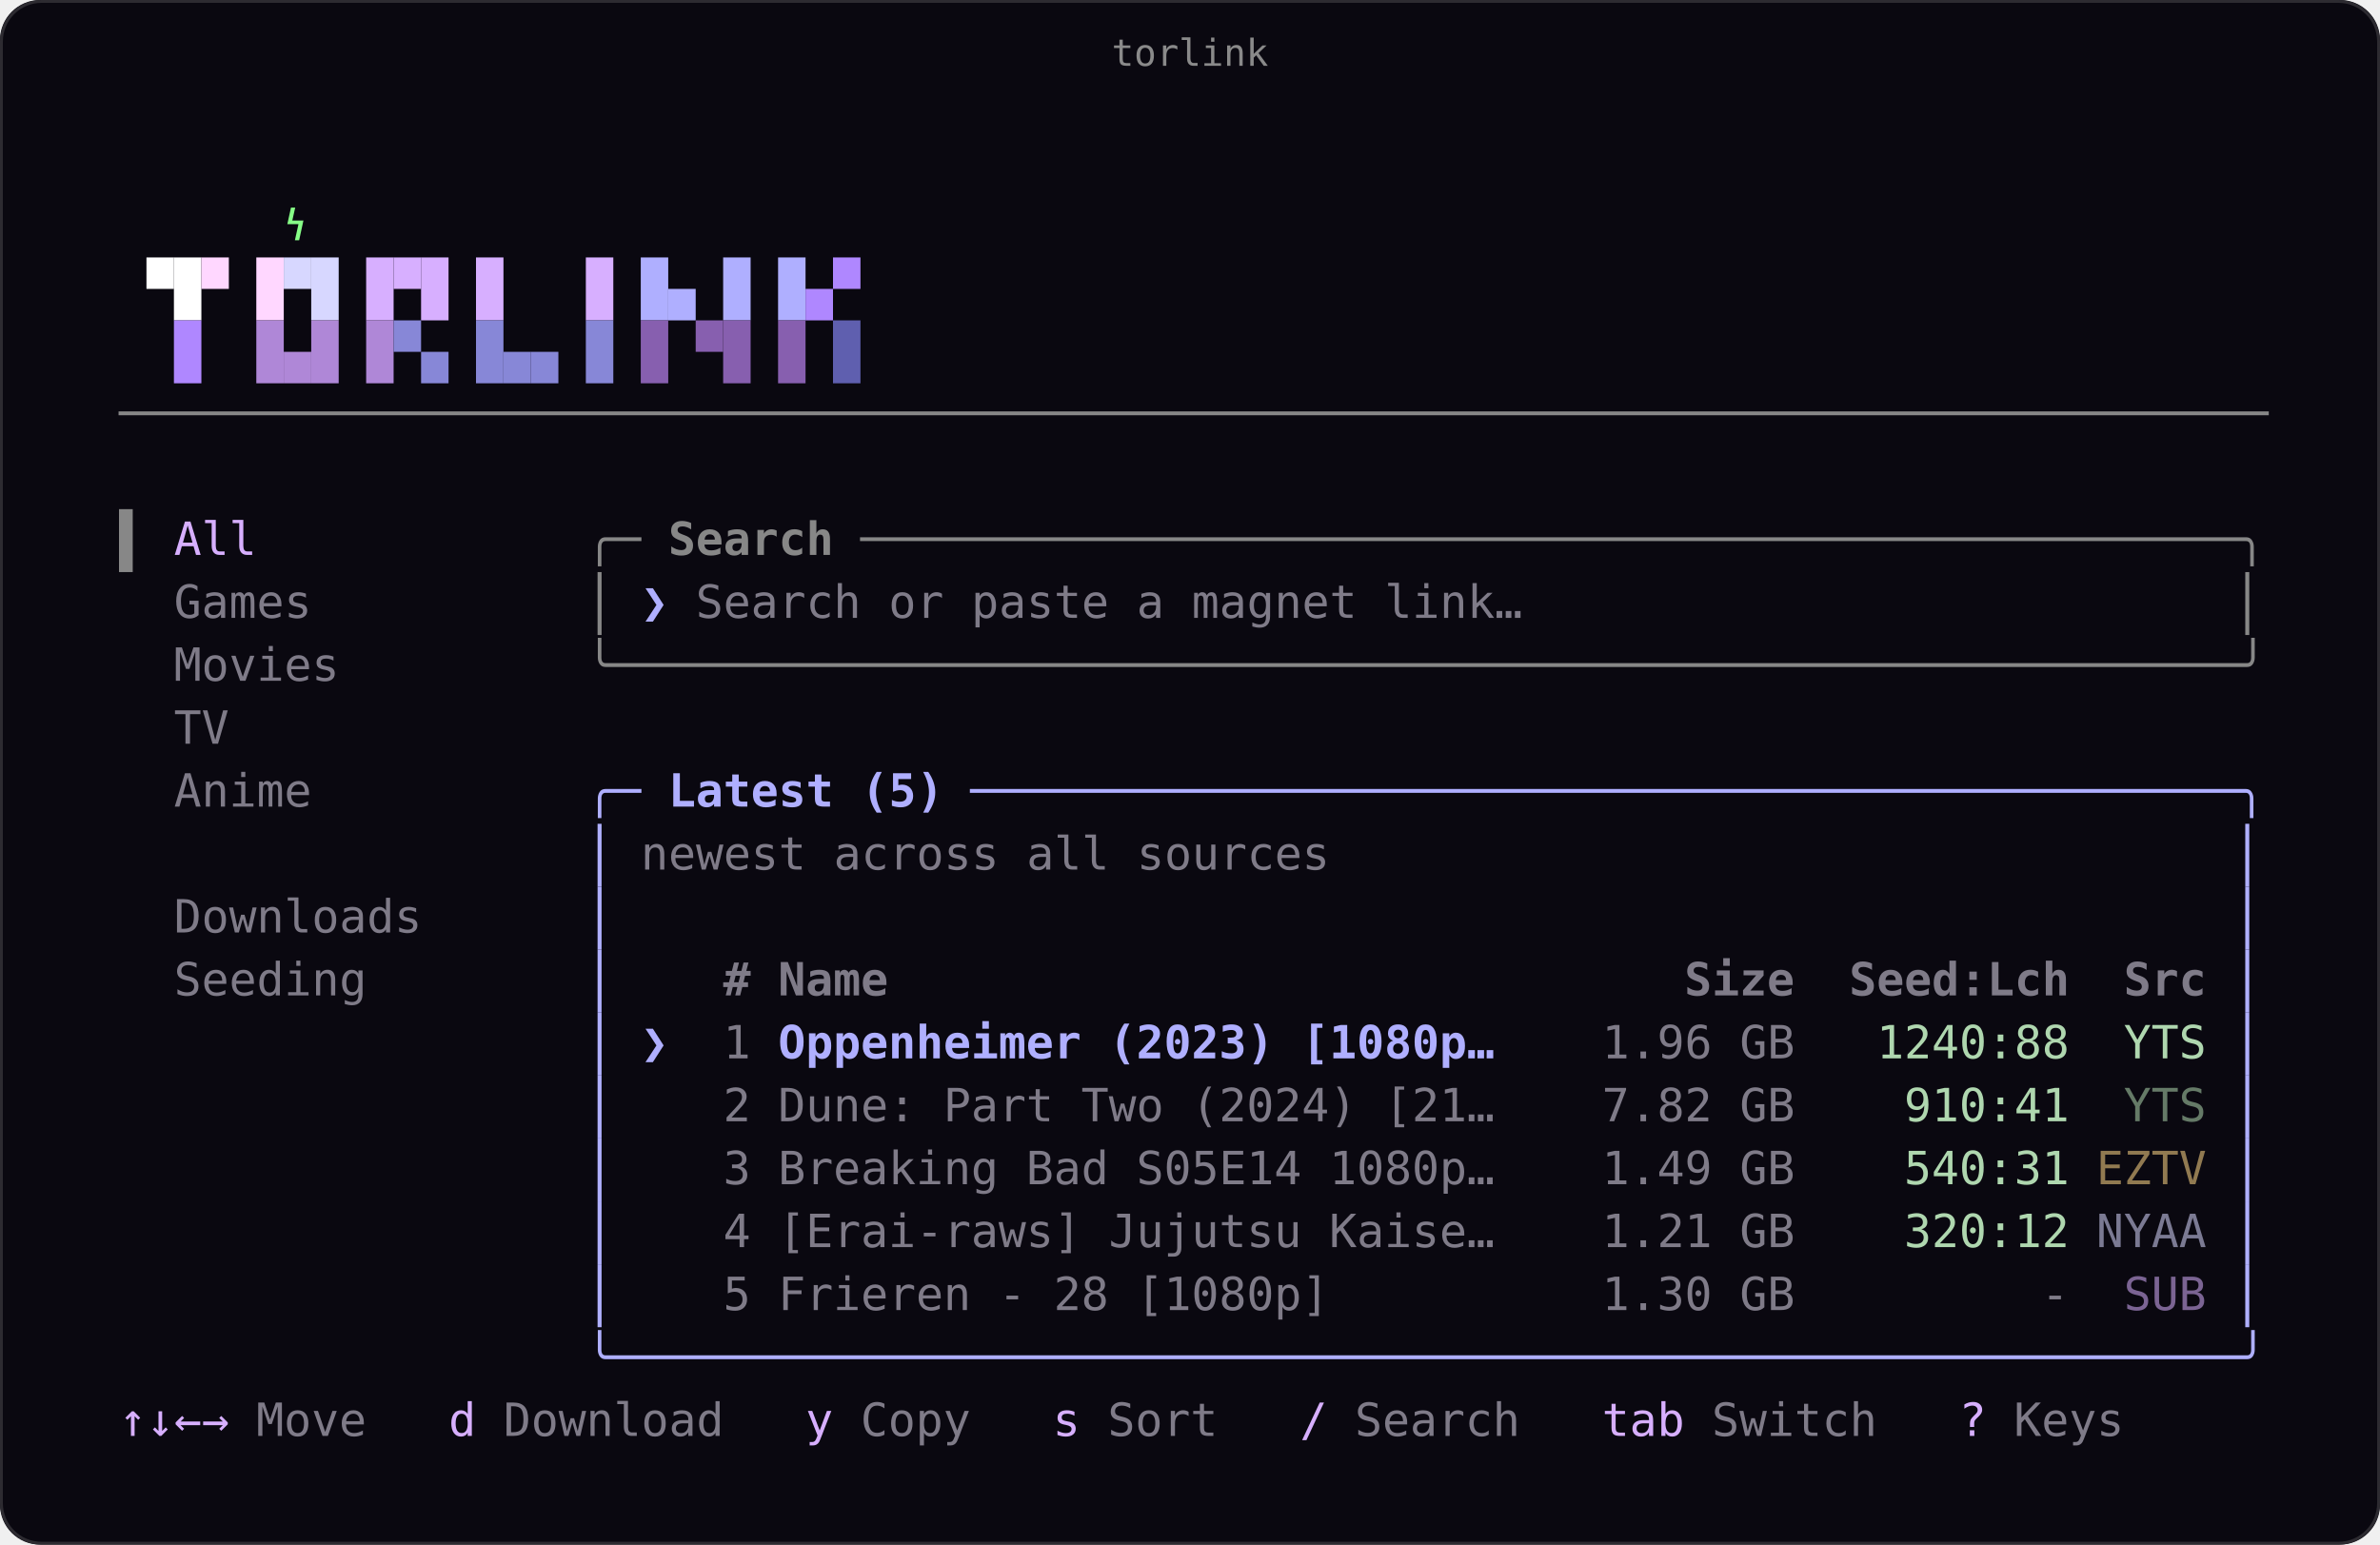
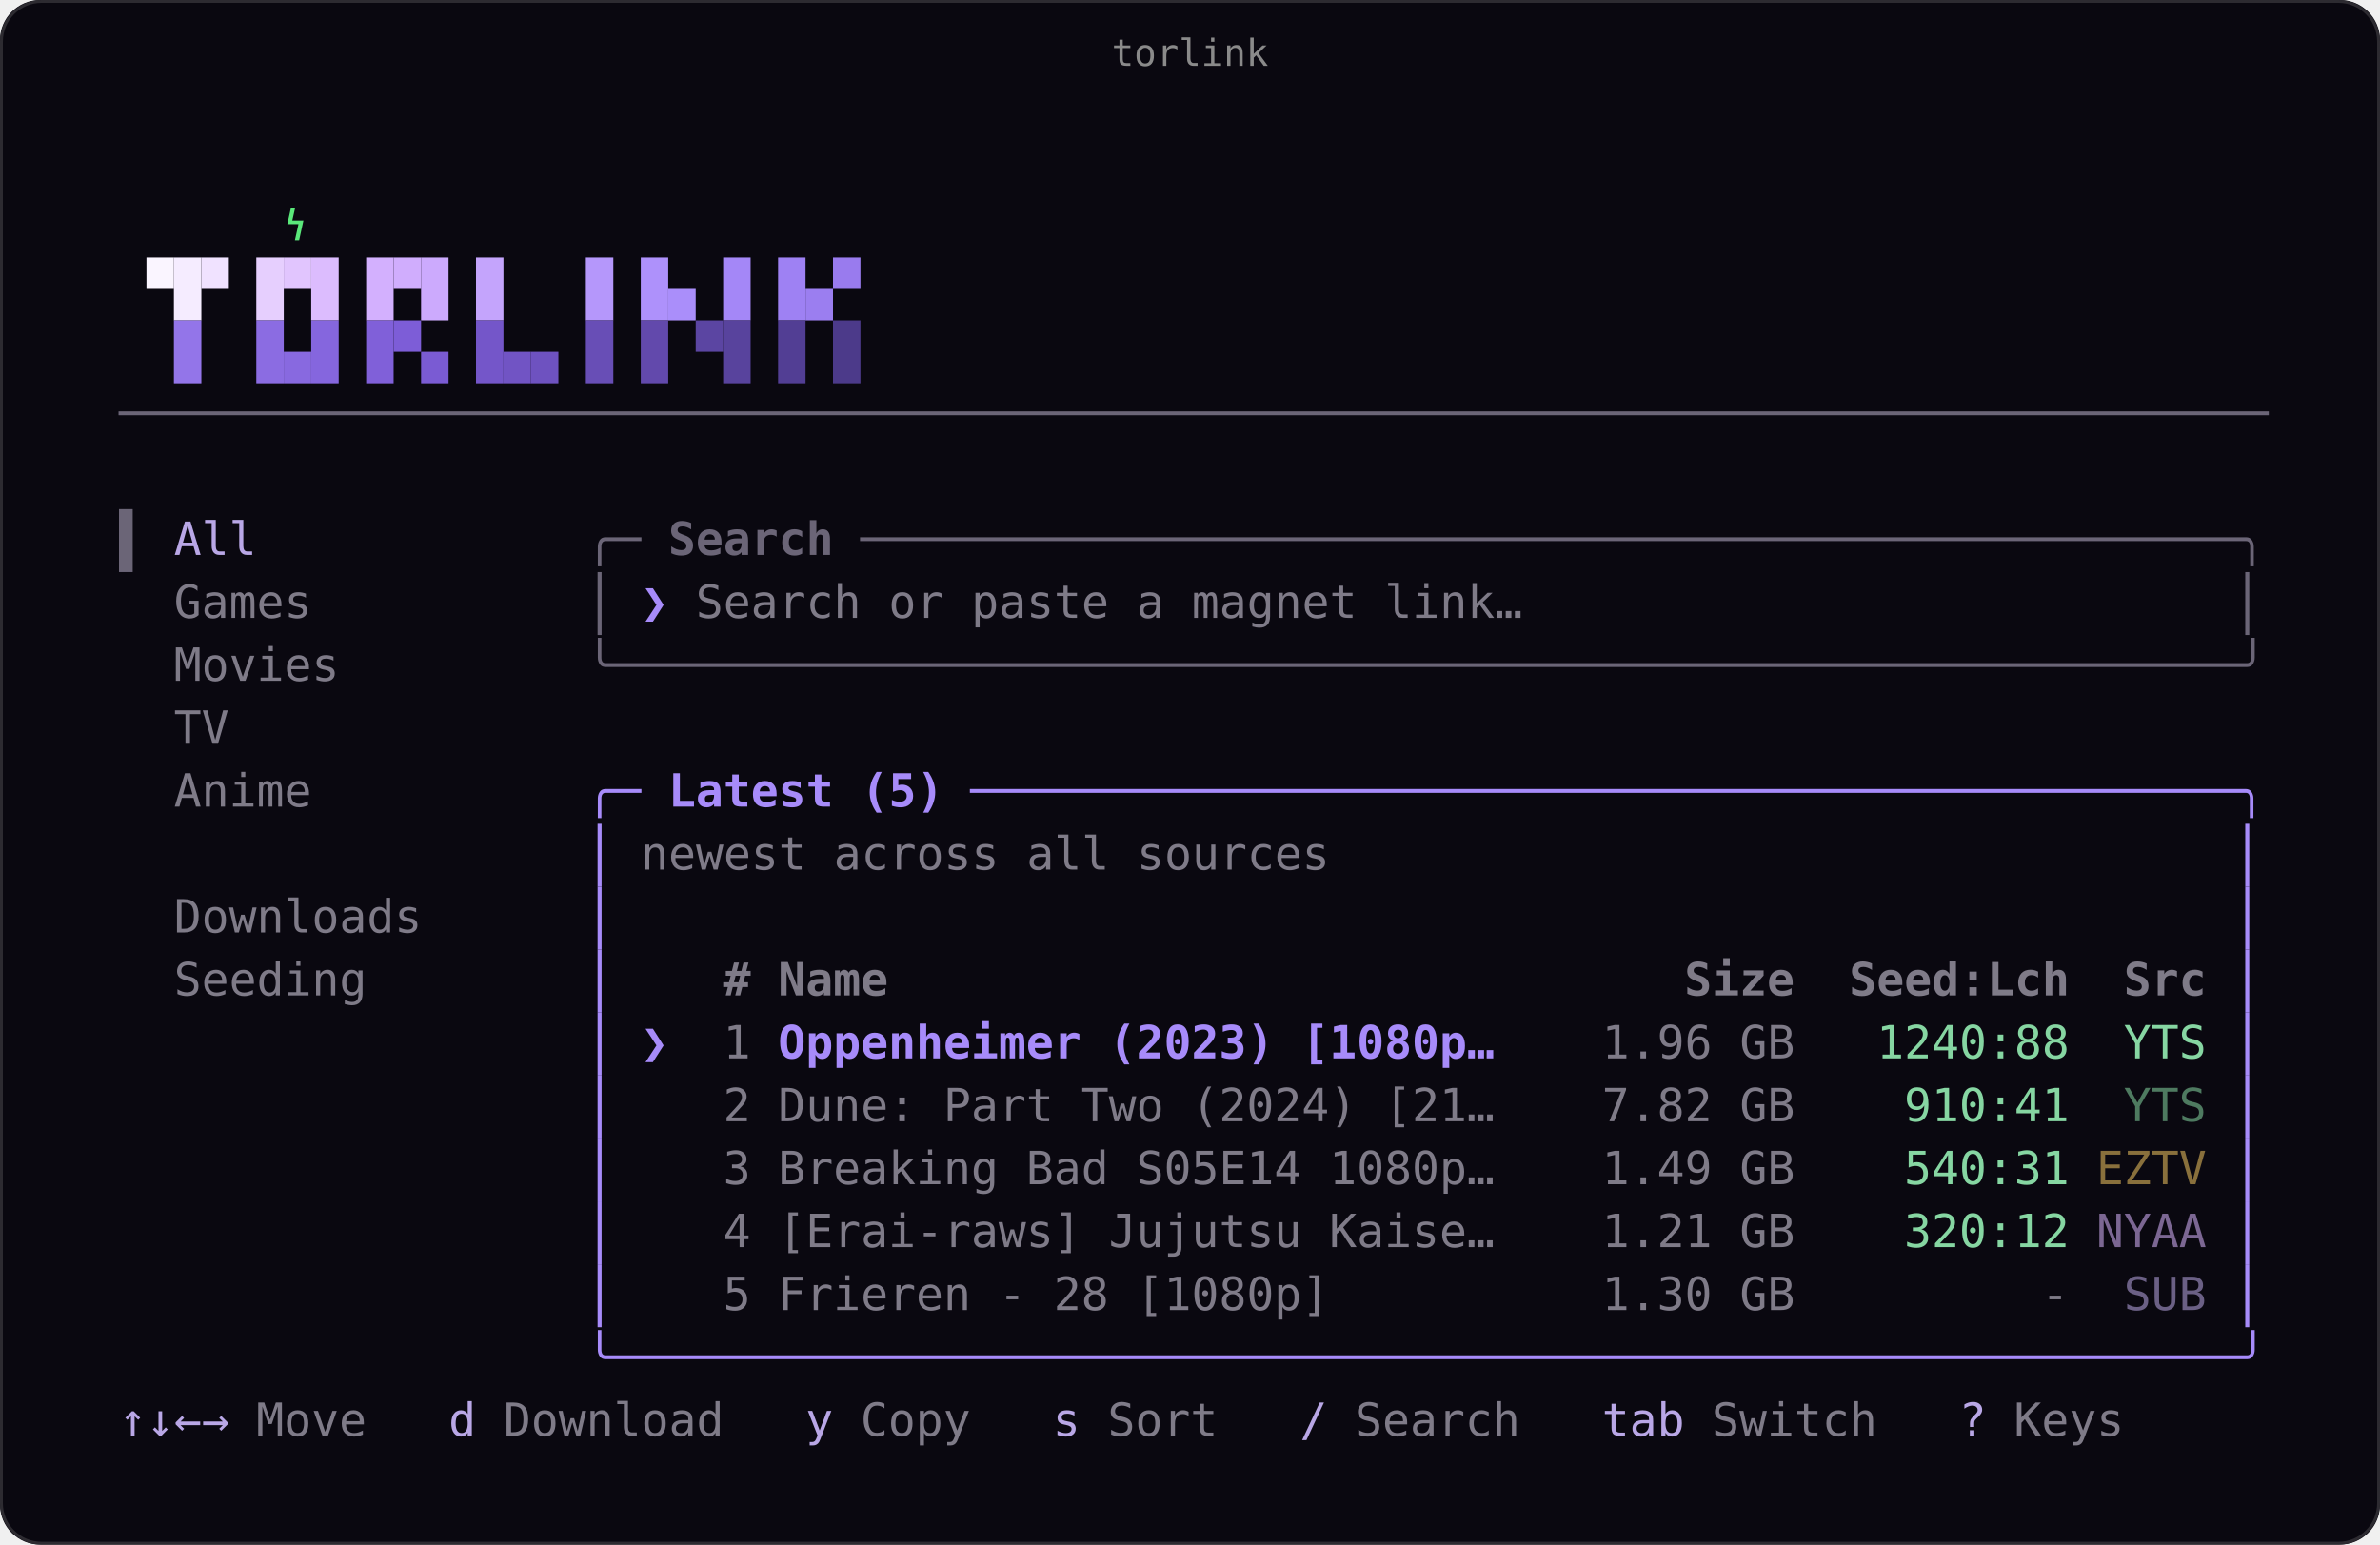
<svg xmlns="http://www.w3.org/2000/svg" width="832" height="540" viewBox="0 0 832 540" style="max-width: 832px; width: 100%; height: auto;" role="img">
  <rect width="100%" height="100%" rx="14" fill="#0a0810" />
  <rect x="0.5" y="0.5" width="831" height="539" rx="14" fill="none" stroke="#2d2b31" stroke-width="1" />
  <text x="416" y="23" text-anchor="middle" font-family="ui-monospace, &quot;Cascadia Mono&quot;, &quot;SF Mono&quot;, Menlo, Consolas, &quot;DejaVu Sans Mono&quot;, monospace" font-size="13" fill="#8a8a8a">torlink</text>
  <g font-family="ui-monospace, &quot;Cascadia Mono&quot;, &quot;SF Mono&quot;, Menlo, Consolas, &quot;DejaVu Sans Mono&quot;, monospace" font-size="16" fill="#ddd8ea">
-     <text x="99.2" y="84" textLength="9.6" lengthAdjust="spacingAndGlyphs" xml:space="preserve" fill="#87ff87" font-weight="600">𐓏</text>
-     <rect x="51.2" y="90" width="9.6" height="11" fill="#ffffff" />
-     <rect x="60.8" y="90" width="9.6" height="22" fill="#ffffff" />
-     <rect x="70.4" y="90" width="9.6" height="11" fill="#ffd7ff" />
-     <rect x="89.6" y="90" width="9.6" height="22" fill="#ffd7ff" />
-     <rect x="99.2" y="90" width="9.6" height="11" fill="#d7d7ff" />
-     <rect x="108.8" y="90" width="9.6" height="22" fill="#d7d7ff" />
-     <rect x="128" y="90" width="9.6" height="22" fill="#d7afff" />
-     <rect x="137.6" y="90" width="9.6" height="11" fill="#d7afff" />
-     <rect x="147.2" y="90" width="9.6" height="22" fill="#d7afff" />
-     <rect x="166.4" y="90" width="9.6" height="22" fill="#d7afff" />
-     <rect x="204.8" y="90" width="9.6" height="22" fill="#d7afff" />
-     <rect x="224" y="90" width="9.6" height="22" fill="#afafff" />
-     <rect x="233.6" y="101" width="9.6" height="11" fill="#afafff" />
-     <rect x="252.8" y="90" width="9.6" height="22" fill="#afafff" />
-     <rect x="272" y="90" width="9.6" height="22" fill="#afafff" />
-     <rect x="281.6" y="101" width="9.6" height="11" fill="#af87ff" />
-     <rect x="291.2" y="90" width="9.6" height="11" fill="#af87ff" />
-     <rect x="60.8" y="112" width="9.6" height="22" fill="#af87ff" />
-     <rect x="89.6" y="112" width="9.6" height="22" fill="#af87d7" />
-     <rect x="99.2" y="123" width="9.6" height="11" fill="#af87d7" />
-     <rect x="108.8" y="112" width="9.6" height="22" fill="#af87d7" />
-     <rect x="128" y="112" width="9.6" height="22" fill="#af87d7" />
-     <rect x="137.6" y="112" width="9.6" height="11" fill="#8787d7" />
-     <rect x="147.2" y="123" width="9.6" height="11" fill="#8787d7" />
-     <rect x="166.4" y="112" width="9.6" height="22" fill="#8787d7" />
-     <rect x="176" y="123" width="9.6" height="11" fill="#8787d7" />
-     <rect x="185.6" y="123" width="9.6" height="11" fill="#8787d7" />
-     <rect x="204.8" y="112" width="9.6" height="22" fill="#8787d7" />
-     <rect x="224" y="112" width="9.6" height="22" fill="#875faf" />
-     <rect x="243.2" y="112" width="9.6" height="11" fill="#875faf" />
-     <rect x="252.8" y="112" width="9.6" height="22" fill="#875faf" />
-     <rect x="272" y="112" width="9.6" height="22" fill="#875faf" />
-     <rect x="291.2" y="112" width="9.6" height="22" fill="#5f5faf" />
-     <text x="41.6" y="150" textLength="748.8" lengthAdjust="spacingAndGlyphs" xml:space="preserve" fill="#878787">──────────────────────────────────────────────────────────────────────────────</text>
-     <rect x="41.6" y="178" width="4.8" height="22" fill="#878787" />
-     <text x="60.8" y="194" textLength="28.8" lengthAdjust="spacingAndGlyphs" xml:space="preserve" fill="#d7afff">All</text>
-     <text x="204.8" y="194" textLength="19.2" lengthAdjust="spacingAndGlyphs" xml:space="preserve" fill="#878787">╭─</text>
-     <text x="233.6" y="194" textLength="57.6" lengthAdjust="spacingAndGlyphs" xml:space="preserve" fill="#878787" font-weight="600">Search</text>
-     <text x="300.8" y="194" textLength="489.6" lengthAdjust="spacingAndGlyphs" xml:space="preserve" fill="#878787">──────────────────────────────────────────────────╮</text>
+     <text x="99.2" y="84" textLength="9.6" lengthAdjust="spacingAndGlyphs" xml:space="preserve" fill="#5ae87a" font-weight="600">𐓏</text>
+     <rect x="51.2" y="90" width="9.6" height="11" fill="#faf5ff" />
+     <rect x="60.8" y="90" width="9.6" height="22" fill="#f5ecff" />
+     <rect x="70.4" y="90" width="9.6" height="11" fill="#f0e2ff" />
+     <rect x="89.6" y="90" width="9.6" height="22" fill="#e6cffe" />
+     <rect x="99.2" y="90" width="9.6" height="11" fill="#e1c5fe" />
+     <rect x="108.8" y="90" width="9.6" height="22" fill="#dcbcfe" />
+     <rect x="128" y="90" width="9.6" height="22" fill="#d3b0fe" />
+     <rect x="137.6" y="90" width="9.6" height="11" fill="#d0adfd" />
+     <rect x="147.2" y="90" width="9.6" height="22" fill="#ccaafd" />
+     <rect x="166.4" y="90" width="9.6" height="22" fill="#c4a4fc" />
+     <rect x="204.8" y="90" width="9.6" height="22" fill="#b597fb" />
+     <rect x="224" y="90" width="9.6" height="22" fill="#ae91fb" />
+     <rect x="233.6" y="101" width="9.6" height="11" fill="#aa8efa" />
+     <rect x="252.8" y="90" width="9.6" height="22" fill="#a487f7" />
+     <rect x="272" y="90" width="9.6" height="22" fill="#9e81f3" />
+     <rect x="281.6" y="101" width="9.6" height="11" fill="#9b7ef0" />
+     <rect x="291.2" y="90" width="9.6" height="11" fill="#997bee" />
+     <rect x="60.8" y="112" width="9.6" height="22" fill="#9375e9" />
+     <rect x="89.6" y="112" width="9.6" height="22" fill="#8b6ce2" />
+     <rect x="99.2" y="123" width="9.6" height="11" fill="#8869e0" />
+     <rect x="108.8" y="112" width="9.6" height="22" fill="#8566de" />
+     <rect x="128" y="112" width="9.6" height="22" fill="#8060d9" />
+     <rect x="137.6" y="112" width="9.6" height="11" fill="#7d5dd7" />
+     <rect x="147.2" y="123" width="9.6" height="11" fill="#7a5bd3" />
+     <rect x="166.4" y="112" width="9.6" height="22" fill="#7456c9" />
+     <rect x="176" y="123" width="9.6" height="11" fill="#7154c4" />
+     <rect x="185.6" y="123" width="9.6" height="11" fill="#6e52c0" />
+     <rect x="204.8" y="112" width="9.6" height="22" fill="#684eb6" />
+     <rect x="224" y="112" width="9.6" height="22" fill="#6249ac" />
+     <rect x="243.2" y="112" width="9.6" height="11" fill="#5b45a2" />
+     <rect x="252.8" y="112" width="9.6" height="22" fill="#58439d" />
+     <rect x="272" y="112" width="9.6" height="22" fill="#523e94" />
+     <rect x="291.2" y="112" width="9.6" height="22" fill="#4c3a8a" />
+     <text x="41.6" y="150" textLength="748.8" lengthAdjust="spacingAndGlyphs" xml:space="preserve" fill="#6b6577">──────────────────────────────────────────────────────────────────────────────</text>
+     <rect x="41.6" y="178" width="4.8" height="22" fill="#6b6577" />
+     <text x="60.8" y="194" textLength="28.8" lengthAdjust="spacingAndGlyphs" xml:space="preserve" fill="#b9a7e6">All</text>
+     <text x="204.8" y="194" textLength="19.2" lengthAdjust="spacingAndGlyphs" xml:space="preserve" fill="#6b6577">╭─</text>
+     <text x="233.6" y="194" textLength="57.6" lengthAdjust="spacingAndGlyphs" xml:space="preserve" fill="#6b6577" font-weight="600">Search</text>
+     <text x="300.8" y="194" textLength="489.6" lengthAdjust="spacingAndGlyphs" xml:space="preserve" fill="#6b6577">──────────────────────────────────────────────────╮</text>
    <text x="60.8" y="216" textLength="48" lengthAdjust="spacingAndGlyphs" xml:space="preserve" fill-opacity="0.55">Games</text>
-     <rect x="208.9" y="200" width="1.4" height="22" fill="#878787" />
-     <text x="224" y="216" textLength="9.6" lengthAdjust="spacingAndGlyphs" xml:space="preserve" fill="#afafff">❯</text>
+     <rect x="208.9" y="200" width="1.4" height="22" fill="#6b6577" />
+     <text x="224" y="216" textLength="9.6" lengthAdjust="spacingAndGlyphs" xml:space="preserve" fill="#a78bfa">❯</text>
    <text x="243.2" y="216" textLength="288" lengthAdjust="spacingAndGlyphs" xml:space="preserve" fill-opacity="0.55">Search or paste a magnet link…</text>
-     <rect x="784.9" y="200" width="1.4" height="22" fill="#878787" />
+     <rect x="784.9" y="200" width="1.4" height="22" fill="#6b6577" />
    <text x="60.8" y="238" textLength="57.6" lengthAdjust="spacingAndGlyphs" xml:space="preserve" fill-opacity="0.55">Movies</text>
-     <text x="204.8" y="238" textLength="585.6" lengthAdjust="spacingAndGlyphs" xml:space="preserve" fill="#878787">╰───────────────────────────────────────────────────────────╯</text>
+     <text x="204.8" y="238" textLength="585.6" lengthAdjust="spacingAndGlyphs" xml:space="preserve" fill="#6b6577">╰───────────────────────────────────────────────────────────╯</text>
    <text x="60.8" y="260" textLength="19.2" lengthAdjust="spacingAndGlyphs" xml:space="preserve" fill-opacity="0.55">TV</text>
    <text x="60.8" y="282" textLength="48" lengthAdjust="spacingAndGlyphs" xml:space="preserve" fill-opacity="0.55">Anime</text>
-     <text x="204.8" y="282" textLength="19.2" lengthAdjust="spacingAndGlyphs" xml:space="preserve" fill="#afafff">╭─</text>
-     <text x="233.6" y="282" textLength="96" lengthAdjust="spacingAndGlyphs" xml:space="preserve" fill="#afafff" font-weight="600">Latest (5)</text>
-     <text x="339.2" y="282" textLength="451.2" lengthAdjust="spacingAndGlyphs" xml:space="preserve" fill="#afafff">──────────────────────────────────────────────╮</text>
-     <rect x="208.9" y="288" width="1.4" height="22" fill="#afafff" />
+     <text x="204.8" y="282" textLength="19.2" lengthAdjust="spacingAndGlyphs" xml:space="preserve" fill="#a78bfa">╭─</text>
+     <text x="233.6" y="282" textLength="96" lengthAdjust="spacingAndGlyphs" xml:space="preserve" fill="#a78bfa" font-weight="600">Latest (5)</text>
+     <text x="339.2" y="282" textLength="451.2" lengthAdjust="spacingAndGlyphs" xml:space="preserve" fill="#a78bfa">──────────────────────────────────────────────╮</text>
+     <rect x="208.9" y="288" width="1.4" height="22" fill="#a78bfa" />
    <text x="224" y="304" textLength="240" lengthAdjust="spacingAndGlyphs" xml:space="preserve" fill-opacity="0.55">newest across all sources</text>
-     <rect x="784.9" y="288" width="1.4" height="22" fill="#afafff" />
+     <rect x="784.9" y="288" width="1.4" height="22" fill="#a78bfa" />
    <text x="60.8" y="326" textLength="86.4" lengthAdjust="spacingAndGlyphs" xml:space="preserve" fill-opacity="0.55">Downloads</text>
-     <rect x="208.9" y="310" width="1.4" height="22" fill="#afafff" />
-     <rect x="784.9" y="310" width="1.4" height="22" fill="#afafff" />
+     <rect x="208.9" y="310" width="1.4" height="22" fill="#a78bfa" />
+     <rect x="784.9" y="310" width="1.4" height="22" fill="#a78bfa" />
    <text x="60.8" y="348" textLength="67.2" lengthAdjust="spacingAndGlyphs" xml:space="preserve" fill-opacity="0.55">Seeding</text>
-     <rect x="208.9" y="332" width="1.4" height="22" fill="#afafff" />
+     <rect x="208.9" y="332" width="1.4" height="22" fill="#a78bfa" />
    <text x="252.8" y="348" textLength="9.6" lengthAdjust="spacingAndGlyphs" xml:space="preserve" fill-opacity="0.55" font-weight="600">#</text>
    <text x="272" y="348" textLength="38.4" lengthAdjust="spacingAndGlyphs" xml:space="preserve" fill-opacity="0.55" font-weight="600">Name</text>
    <text x="588.8" y="348" textLength="38.4" lengthAdjust="spacingAndGlyphs" xml:space="preserve" fill-opacity="0.55" font-weight="600">Size</text>
    <text x="646.4" y="348" textLength="76.8" lengthAdjust="spacingAndGlyphs" xml:space="preserve" fill-opacity="0.55" font-weight="600">Seed:Lch</text>
    <text x="742.4" y="348" textLength="28.8" lengthAdjust="spacingAndGlyphs" xml:space="preserve" fill-opacity="0.55" font-weight="600">Src</text>
-     <rect x="784.9" y="332" width="1.4" height="22" fill="#afafff" />
-     <rect x="208.9" y="354" width="1.4" height="22" fill="#afafff" />
-     <text x="224" y="370" textLength="9.6" lengthAdjust="spacingAndGlyphs" xml:space="preserve" fill="#afafff">❯</text>
+     <rect x="784.9" y="332" width="1.4" height="22" fill="#a78bfa" />
+     <rect x="208.9" y="354" width="1.4" height="22" fill="#a78bfa" />
+     <text x="224" y="370" textLength="9.6" lengthAdjust="spacingAndGlyphs" xml:space="preserve" fill="#a78bfa">❯</text>
    <text x="252.8" y="370" textLength="9.6" lengthAdjust="spacingAndGlyphs" xml:space="preserve" fill-opacity="0.55">1</text>
-     <text x="272" y="370" textLength="249.6" lengthAdjust="spacingAndGlyphs" xml:space="preserve" fill="#afafff" font-weight="600">Oppenheimer (2023) [1080p…</text>
+     <text x="272" y="370" textLength="249.6" lengthAdjust="spacingAndGlyphs" xml:space="preserve" fill="#a78bfa" font-weight="600">Oppenheimer (2023) [1080p…</text>
    <text x="560" y="370" textLength="67.2" lengthAdjust="spacingAndGlyphs" xml:space="preserve" fill-opacity="0.55">1.96 GB</text>
-     <text x="656" y="370" textLength="67.2" lengthAdjust="spacingAndGlyphs" xml:space="preserve" fill="#afd7af">1240:88</text>
-     <text x="742.4" y="370" textLength="28.8" lengthAdjust="spacingAndGlyphs" xml:space="preserve" fill="#afd7af">YTS</text>
-     <rect x="784.9" y="354" width="1.4" height="22" fill="#afafff" />
-     <rect x="208.9" y="376" width="1.4" height="22" fill="#afafff" />
+     <text x="656" y="370" textLength="67.2" lengthAdjust="spacingAndGlyphs" xml:space="preserve" fill="#86d6a2">1240:88</text>
+     <text x="742.4" y="370" textLength="28.8" lengthAdjust="spacingAndGlyphs" xml:space="preserve" fill="#86d6a2">YTS</text>
+     <rect x="784.9" y="354" width="1.4" height="22" fill="#a78bfa" />
+     <rect x="208.9" y="376" width="1.4" height="22" fill="#a78bfa" />
    <text x="252.8" y="392" textLength="9.6" lengthAdjust="spacingAndGlyphs" xml:space="preserve" fill-opacity="0.55">2</text>
    <text x="272" y="392" textLength="249.6" lengthAdjust="spacingAndGlyphs" xml:space="preserve" fill-opacity="0.55">Dune: Part Two (2024) [21…</text>
    <text x="560" y="392" textLength="67.2" lengthAdjust="spacingAndGlyphs" xml:space="preserve" fill-opacity="0.55">7.82 GB</text>
-     <text x="665.6" y="392" textLength="57.6" lengthAdjust="spacingAndGlyphs" xml:space="preserve" fill="#afd7af">910:41</text>
-     <text x="742.4" y="392" textLength="28.8" lengthAdjust="spacingAndGlyphs" xml:space="preserve" fill="#afd7af" fill-opacity="0.55">YTS</text>
-     <rect x="784.9" y="376" width="1.4" height="22" fill="#afafff" />
-     <rect x="208.9" y="398" width="1.4" height="22" fill="#afafff" />
+     <text x="665.6" y="392" textLength="57.6" lengthAdjust="spacingAndGlyphs" xml:space="preserve" fill="#86d6a2">910:41</text>
+     <text x="742.4" y="392" textLength="28.8" lengthAdjust="spacingAndGlyphs" xml:space="preserve" fill="#86d6a2" fill-opacity="0.55">YTS</text>
+     <rect x="784.9" y="376" width="1.4" height="22" fill="#a78bfa" />
+     <rect x="208.9" y="398" width="1.4" height="22" fill="#a78bfa" />
    <text x="252.8" y="414" textLength="9.6" lengthAdjust="spacingAndGlyphs" xml:space="preserve" fill-opacity="0.55">3</text>
    <text x="272" y="414" textLength="249.6" lengthAdjust="spacingAndGlyphs" xml:space="preserve" fill-opacity="0.55">Breaking Bad S05E14 1080p…</text>
    <text x="560" y="414" textLength="67.2" lengthAdjust="spacingAndGlyphs" xml:space="preserve" fill-opacity="0.55">1.49 GB</text>
-     <text x="665.6" y="414" textLength="57.6" lengthAdjust="spacingAndGlyphs" xml:space="preserve" fill="#afd7af">540:31</text>
-     <text x="732.8" y="414" textLength="38.4" lengthAdjust="spacingAndGlyphs" xml:space="preserve" fill="#ffd787" fill-opacity="0.55">EZTV</text>
-     <rect x="784.9" y="398" width="1.4" height="22" fill="#afafff" />
-     <rect x="208.9" y="420" width="1.4" height="22" fill="#afafff" />
+     <text x="665.6" y="414" textLength="57.6" lengthAdjust="spacingAndGlyphs" xml:space="preserve" fill="#86d6a2">540:31</text>
+     <text x="732.8" y="414" textLength="38.4" lengthAdjust="spacingAndGlyphs" xml:space="preserve" fill="#f0c560" fill-opacity="0.55">EZTV</text>
+     <rect x="784.9" y="398" width="1.4" height="22" fill="#a78bfa" />
+     <rect x="208.9" y="420" width="1.4" height="22" fill="#a78bfa" />
    <text x="252.8" y="436" textLength="9.6" lengthAdjust="spacingAndGlyphs" xml:space="preserve" fill-opacity="0.55">4</text>
    <text x="272" y="436" textLength="249.6" lengthAdjust="spacingAndGlyphs" xml:space="preserve" fill-opacity="0.55">[Erai-raws] Jujutsu Kaise…</text>
    <text x="560" y="436" textLength="67.2" lengthAdjust="spacingAndGlyphs" xml:space="preserve" fill-opacity="0.55">1.21 GB</text>
-     <text x="665.6" y="436" textLength="57.6" lengthAdjust="spacingAndGlyphs" xml:space="preserve" fill="#afd7af">320:12</text>
-     <text x="732.8" y="436" textLength="38.4" lengthAdjust="spacingAndGlyphs" xml:space="preserve" fill="#d7d7ff" fill-opacity="0.55">NYAA</text>
-     <rect x="784.9" y="420" width="1.4" height="22" fill="#afafff" />
-     <rect x="208.9" y="442" width="1.4" height="22" fill="#afafff" />
+     <text x="665.6" y="436" textLength="57.6" lengthAdjust="spacingAndGlyphs" xml:space="preserve" fill="#86d6a2">320:12</text>
+     <text x="732.8" y="436" textLength="38.4" lengthAdjust="spacingAndGlyphs" xml:space="preserve" fill="#d8b4fe" fill-opacity="0.55">NYAA</text>
+     <rect x="784.9" y="420" width="1.4" height="22" fill="#a78bfa" />
+     <rect x="208.9" y="442" width="1.4" height="22" fill="#a78bfa" />
    <text x="252.8" y="458" textLength="9.6" lengthAdjust="spacingAndGlyphs" xml:space="preserve" fill-opacity="0.55">5</text>
    <text x="272" y="458" textLength="192" lengthAdjust="spacingAndGlyphs" xml:space="preserve" fill-opacity="0.55">Frieren - 28 [1080p]</text>
    <text x="560" y="458" textLength="67.2" lengthAdjust="spacingAndGlyphs" xml:space="preserve" fill-opacity="0.55">1.30 GB</text>
    <text x="713.6" y="458" textLength="9.6" lengthAdjust="spacingAndGlyphs" xml:space="preserve" fill-opacity="0.55">-</text>
-     <text x="742.4" y="458" textLength="28.8" lengthAdjust="spacingAndGlyphs" xml:space="preserve" fill="#d7afff" fill-opacity="0.55">SUB</text>
-     <rect x="784.9" y="442" width="1.4" height="22" fill="#afafff" />
-     <text x="204.8" y="480" textLength="585.6" lengthAdjust="spacingAndGlyphs" xml:space="preserve" fill="#afafff">╰───────────────────────────────────────────────────────────╯</text>
-     <text x="41.6" y="502" textLength="38.4" lengthAdjust="spacingAndGlyphs" xml:space="preserve" fill="#d7afff">↑↓←→</text>
+     <text x="742.4" y="458" textLength="28.8" lengthAdjust="spacingAndGlyphs" xml:space="preserve" fill="#b9a7e6" fill-opacity="0.55">SUB</text>
+     <rect x="784.9" y="442" width="1.4" height="22" fill="#a78bfa" />
+     <text x="204.8" y="480" textLength="585.6" lengthAdjust="spacingAndGlyphs" xml:space="preserve" fill="#a78bfa">╰───────────────────────────────────────────────────────────╯</text>
+     <text x="41.6" y="502" textLength="38.4" lengthAdjust="spacingAndGlyphs" xml:space="preserve" fill="#b9a7e6">↑↓←→</text>
    <text x="89.6" y="502" textLength="38.4" lengthAdjust="spacingAndGlyphs" xml:space="preserve" fill-opacity="0.55">Move</text>
-     <text x="156.8" y="502" textLength="9.6" lengthAdjust="spacingAndGlyphs" xml:space="preserve" fill="#d7afff">d</text>
+     <text x="156.8" y="502" textLength="9.6" lengthAdjust="spacingAndGlyphs" xml:space="preserve" fill="#b9a7e6">d</text>
    <text x="176" y="502" textLength="76.8" lengthAdjust="spacingAndGlyphs" xml:space="preserve" fill-opacity="0.55">Download</text>
-     <text x="281.6" y="502" textLength="9.6" lengthAdjust="spacingAndGlyphs" xml:space="preserve" fill="#d7afff">y</text>
+     <text x="281.6" y="502" textLength="9.6" lengthAdjust="spacingAndGlyphs" xml:space="preserve" fill="#b9a7e6">y</text>
    <text x="300.8" y="502" textLength="38.4" lengthAdjust="spacingAndGlyphs" xml:space="preserve" fill-opacity="0.55">Copy</text>
-     <text x="368" y="502" textLength="9.6" lengthAdjust="spacingAndGlyphs" xml:space="preserve" fill="#d7afff">s</text>
+     <text x="368" y="502" textLength="9.6" lengthAdjust="spacingAndGlyphs" xml:space="preserve" fill="#b9a7e6">s</text>
    <text x="387.2" y="502" textLength="38.4" lengthAdjust="spacingAndGlyphs" xml:space="preserve" fill-opacity="0.55">Sort</text>
-     <text x="454.4" y="502" textLength="9.6" lengthAdjust="spacingAndGlyphs" xml:space="preserve" fill="#d7afff">/</text>
+     <text x="454.4" y="502" textLength="9.6" lengthAdjust="spacingAndGlyphs" xml:space="preserve" fill="#b9a7e6">/</text>
    <text x="473.6" y="502" textLength="57.6" lengthAdjust="spacingAndGlyphs" xml:space="preserve" fill-opacity="0.55">Search</text>
-     <text x="560" y="502" textLength="28.8" lengthAdjust="spacingAndGlyphs" xml:space="preserve" fill="#d7afff">tab</text>
+     <text x="560" y="502" textLength="28.8" lengthAdjust="spacingAndGlyphs" xml:space="preserve" fill="#b9a7e6">tab</text>
    <text x="598.4" y="502" textLength="57.6" lengthAdjust="spacingAndGlyphs" xml:space="preserve" fill-opacity="0.55">Switch</text>
-     <text x="684.8" y="502" textLength="9.6" lengthAdjust="spacingAndGlyphs" xml:space="preserve" fill="#d7afff">?</text>
+     <text x="684.8" y="502" textLength="9.6" lengthAdjust="spacingAndGlyphs" xml:space="preserve" fill="#b9a7e6">?</text>
    <text x="704" y="502" textLength="38.4" lengthAdjust="spacingAndGlyphs" xml:space="preserve" fill-opacity="0.55">Keys</text>
  </g>
</svg>
